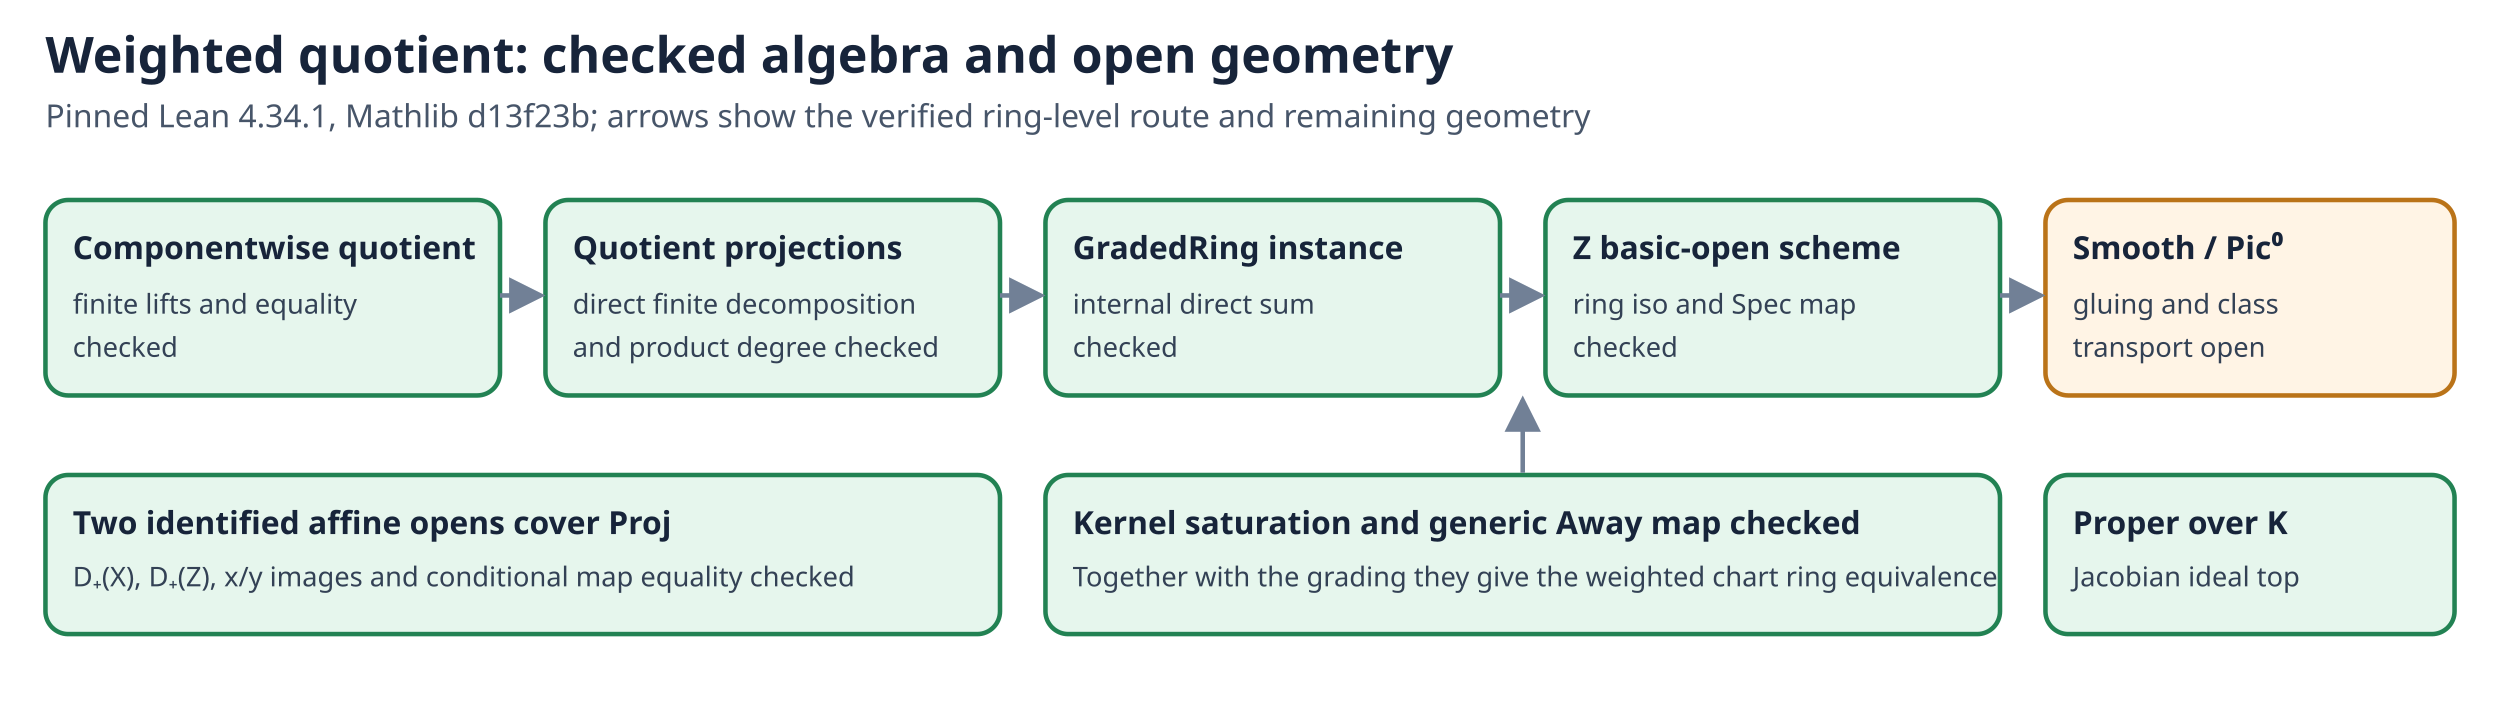
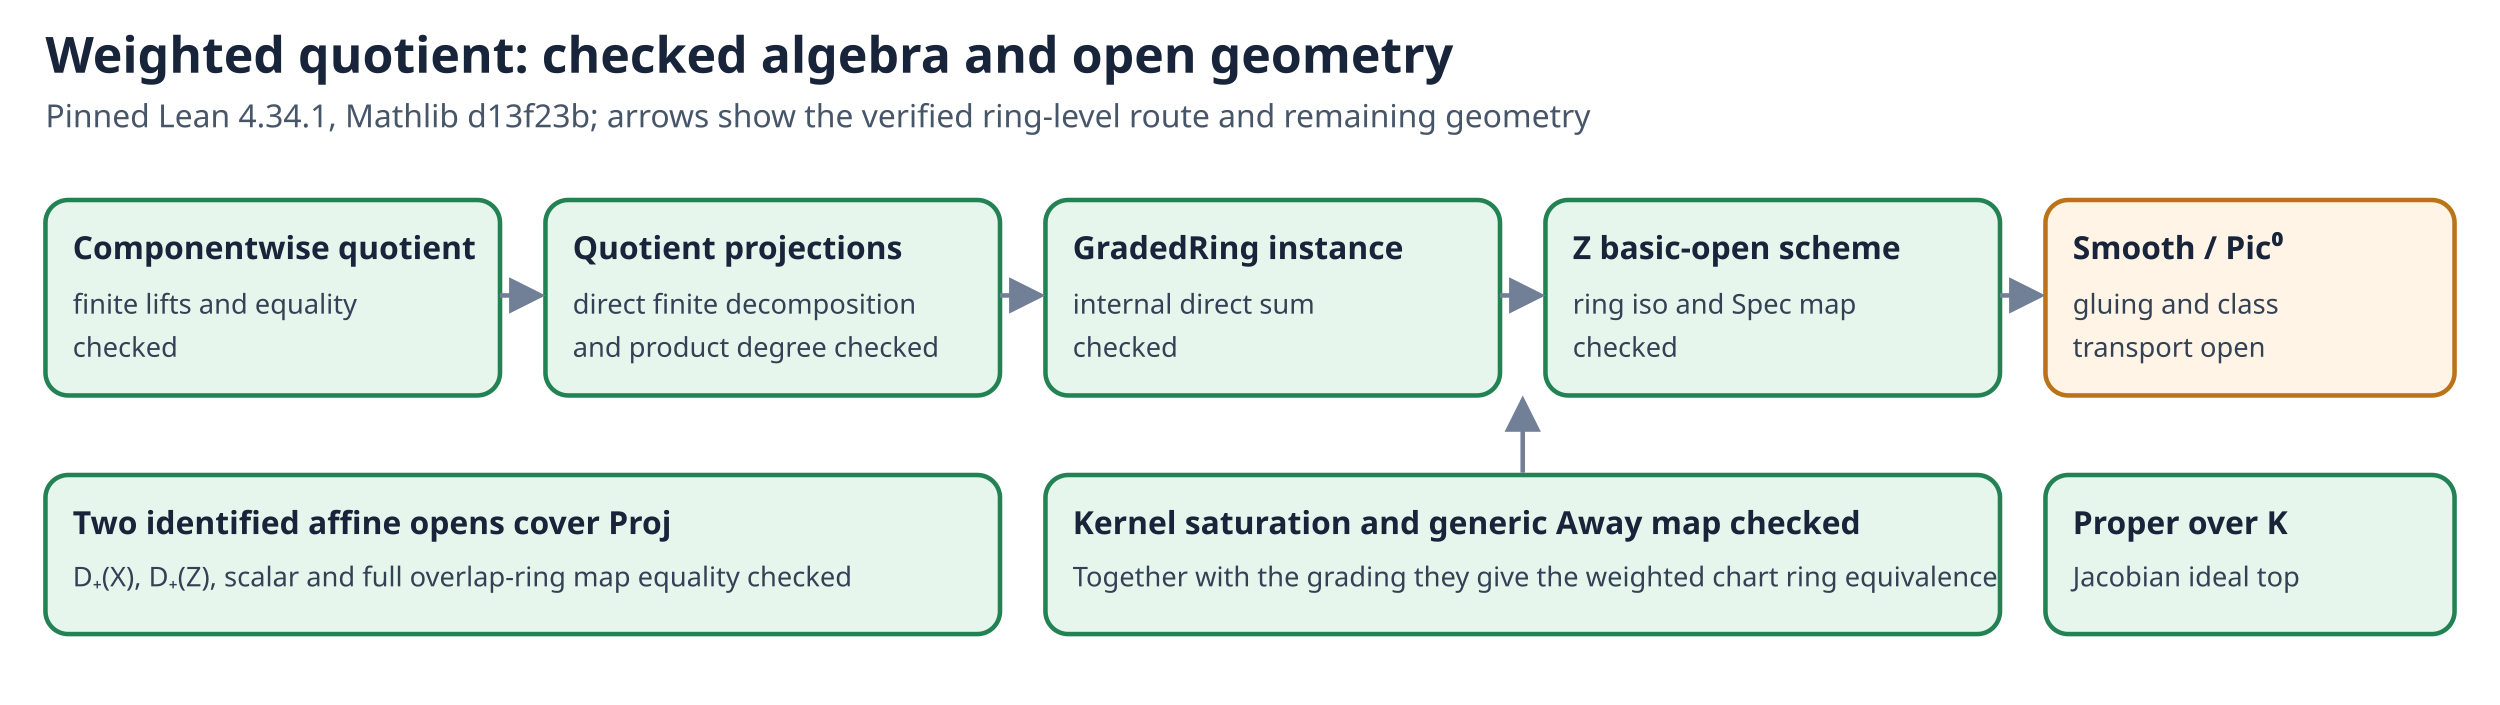
<svg xmlns="http://www.w3.org/2000/svg" width="1100" height="310" viewBox="0 0 1100 310" role="img" aria-label="Weighted quotient proof dependencies: checked grading, both affine scheme charts and properness; open smoothness, gluing and Picard transport">
  <style>.title{font:700 22px sans-serif;fill:#17243a}.sub{font:14px sans-serif;fill:#475569}.box{stroke-width:2;rx:10}.ok{fill:#e6f6ed;stroke:#228253}.pending{fill:#fff4e5;stroke:#ba7318}.head{font:700 14px sans-serif;fill:#17243a}.detail{font:12px sans-serif;fill:#334155}.arrow{stroke:#718096;stroke-width:2;fill:none;marker-end:url(#arr)}</style>
  <defs>
    <marker id="arr" markerWidth="8" markerHeight="8" refX="7" refY="4" orient="auto">
      <path d="M0 0 L8 4 L0 8" fill="#718096" />
    </marker>
  </defs>
  <text class="title" x="20" y="32">Weighted quotient: checked algebra and open geometry</text>
  <text class="sub" x="20" y="56">Pinned Lean 4.34.1, Mathlib d13f23b; arrows show the verified ring-level route and remaining geometry</text>
  <rect class="box ok" x="20" y="88" width="200" height="86" />
  <text class="head" x="32" y="114">Componentwise quotient</text>
  <text class="detail" x="32" y="138">finite lifts and equality</text>
  <text class="detail" x="32" y="157">checked</text>
  <rect class="box ok" x="240" y="88" width="200" height="86" />
  <text class="head" x="252" y="114">Quotient projections</text>
  <text class="detail" x="252" y="138">direct finite decomposition</text>
  <text class="detail" x="252" y="157">and product degree checked</text>
  <rect class="box ok" x="460" y="88" width="200" height="86" />
  <text class="head" x="472" y="114">GradedRing instance</text>
  <text class="detail" x="472" y="138">internal direct sum</text>
  <text class="detail" x="472" y="157">checked</text>
  <rect class="box ok" x="680" y="88" width="200" height="86" />
  <text class="head" x="692" y="114">Z basic-open scheme</text>
  <text class="detail" x="692" y="138">ring iso and Spec map</text>
  <text class="detail" x="692" y="157">checked</text>
  <rect class="box pending" x="900" y="88" width="180" height="86" />
  <text class="head" x="912" y="114">Smooth / Pic⁰</text>
  <text class="detail" x="912" y="138">gluing and class</text>
  <text class="detail" x="912" y="157">transport open</text>
  <path class="arrow" d="M220 130 H238" />
  <path class="arrow" d="M440 130 H458" />
  <path class="arrow" d="M660 130 H678" />
  <path class="arrow" d="M880 130 H898" />
  <rect class="box ok" x="460" y="209" width="420" height="70" />
  <text class="head" x="472" y="235">Kernel saturation and generic Away map checked</text>
  <text class="detail" x="472" y="258">Together with the grading they give the weighted chart ring equivalence</text>
  <rect class="box ok" x="20" y="209" width="420" height="70" />
  <text class="head" x="32" y="235">Two identified affine opens cover Proj</text>
-   <text class="detail" x="32" y="258">D₊(X), D₊(Z), x/y images and conditional map equality checked</text>
+   <text class="detail" x="32" y="258">D₊(X), D₊(Z), scalar and full overlap-ring map equality checked</text>
  <rect class="box ok" x="900" y="209" width="180" height="70" />
  <text class="head" x="912" y="235">Proper over K</text>
  <text class="detail" x="912" y="258">Jacobian ideal top</text>
  <path class="arrow" d="M670 208 V176" />
</svg>
